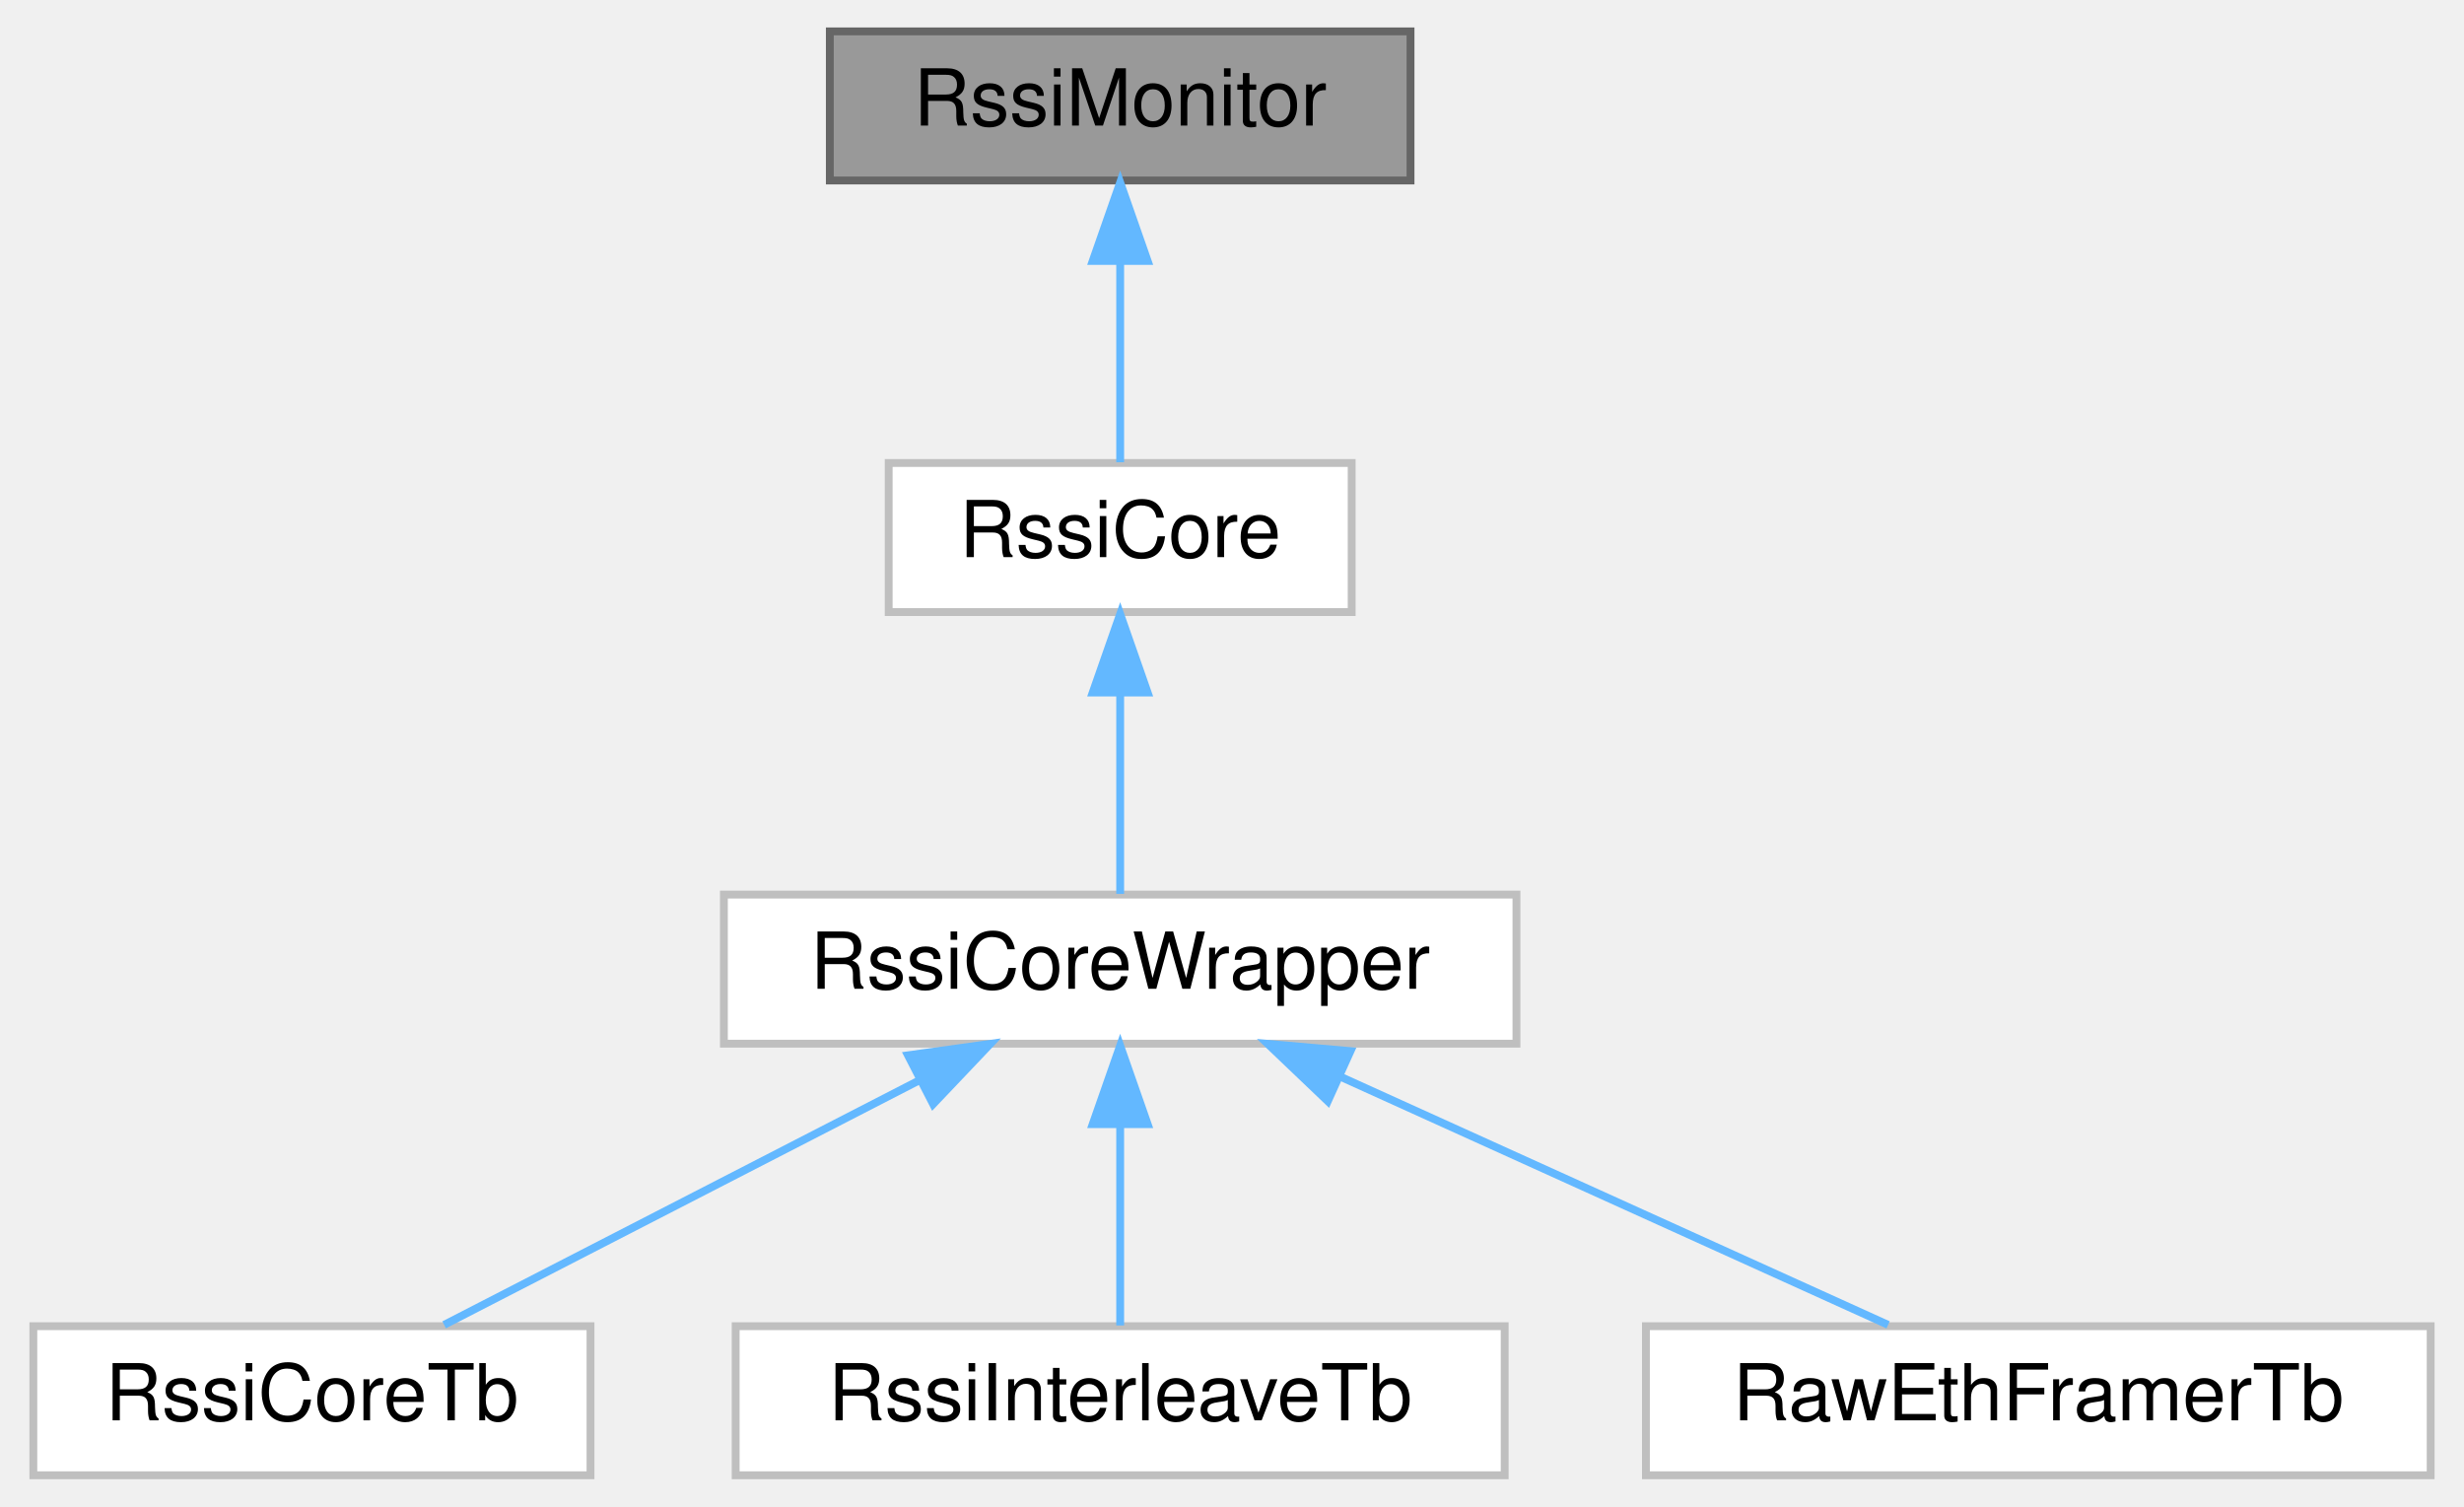
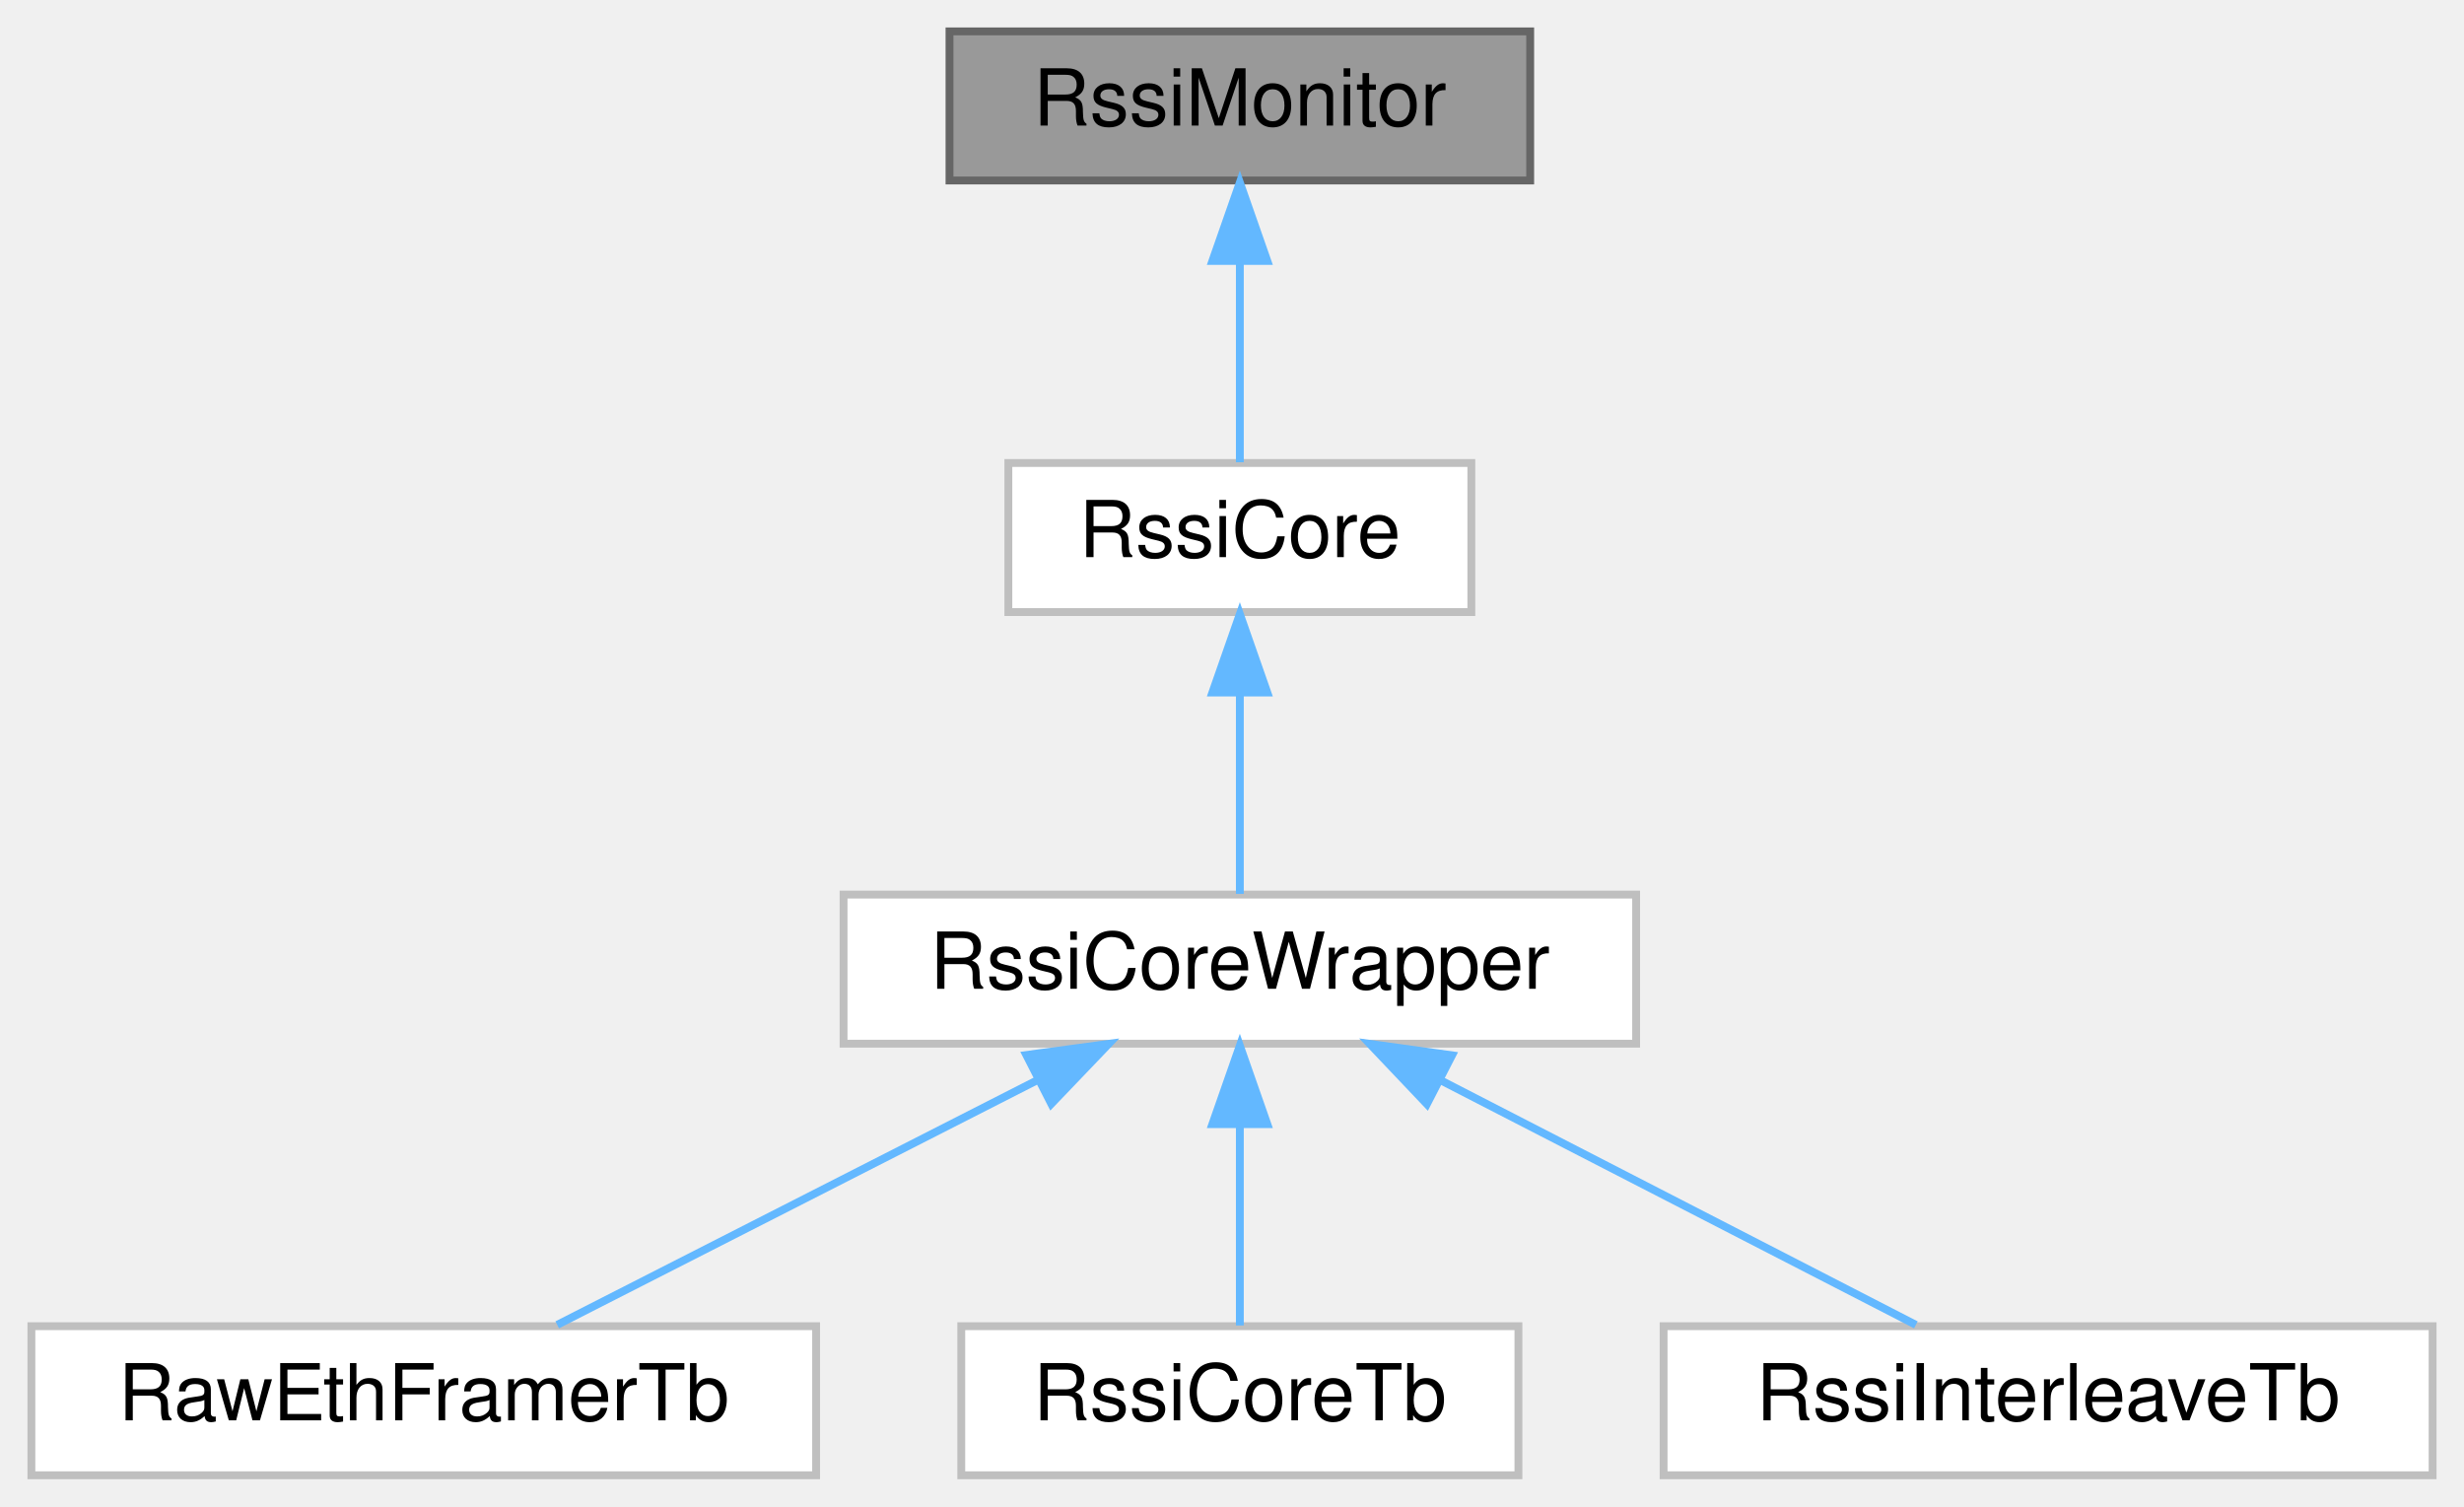
- <svg xmlns="http://www.w3.org/2000/svg" xmlns:xlink="http://www.w3.org/1999/xlink" width="314pt" height="192pt" viewBox="0.00 0.00 313.50 192.00">
+ <svg xmlns="http://www.w3.org/2000/svg" xmlns:xlink="http://www.w3.org/1999/xlink" width="314pt" height="192pt" viewBox="0.00 0.00 314.00 192.00">
  <g id="graph0" class="graph" transform="scale(1 1) rotate(0) translate(4 188)">
    <g id="Node000001" class="node">
      <g id="a_Node000001">
        <a xlink:title=" ">
-           <polygon fill="#999999" stroke="#666666" points="175.5,-184 101.5,-184 101.5,-165 175.5,-165 175.5,-184" />
-           <text text-anchor="middle" x="138.5" y="-172" font-family="Helvetica,sans-Serif" font-size="10.00">RssiMonitor</text>
+           <polygon fill="#999999" stroke="#666666" points="191,-184 117,-184 117,-165 191,-165 191,-184" />
+           <text text-anchor="middle" x="154" y="-172" font-family="Helvetica,sans-Serif" font-size="10.00">RssiMonitor</text>
        </a>
      </g>
    </g>
    <g id="Node000002" class="node">
      <g id="a_Node000002">
        <a xlink:href="classRssiCore.html" target="_top" xlink:title=" ">
-           <polygon fill="white" stroke="#bfbfbf" points="168,-129 109,-129 109,-110 168,-110 168,-129" />
-           <text text-anchor="middle" x="138.5" y="-117" font-family="Helvetica,sans-Serif" font-size="10.00">RssiCore</text>
+           <polygon fill="white" stroke="#bfbfbf" points="183.5,-129 124.5,-129 124.5,-110 183.5,-110 183.5,-129" />
+           <text text-anchor="middle" x="154" y="-117" font-family="Helvetica,sans-Serif" font-size="10.00">RssiCore</text>
        </a>
      </g>
    </g>
    <g id="edge1_Node000001_Node000002" class="edge">
      <g id="a_edge1_Node000001_Node000002">
        <a xlink:title=" ">
-           <path fill="none" stroke="#63b8ff" d="M138.5,-154.66C138.5,-145.93 138.5,-135.99 138.5,-129.09" />
-           <polygon fill="#63b8ff" stroke="#63b8ff" points="135,-154.75 138.5,-164.75 142,-154.75 135,-154.75" />
+           <path fill="none" stroke="#63b8ff" d="M154,-154.66C154,-145.93 154,-135.99 154,-129.09" />
+           <polygon fill="#63b8ff" stroke="#63b8ff" points="150.5,-154.75 154,-164.75 157.5,-154.75 150.5,-154.75" />
        </a>
      </g>
    </g>
    <g id="Node000003" class="node">
      <g id="a_Node000003">
        <a xlink:href="classRssiCoreWrapper.html" target="_top" xlink:title=" ">
-           <polygon fill="white" stroke="#bfbfbf" points="189,-74 88,-74 88,-55 189,-55 189,-74" />
-           <text text-anchor="middle" x="138.5" y="-62" font-family="Helvetica,sans-Serif" font-size="10.00">RssiCoreWrapper</text>
+           <polygon fill="white" stroke="#bfbfbf" points="204.5,-74 103.5,-74 103.5,-55 204.5,-55 204.5,-74" />
+           <text text-anchor="middle" x="154" y="-62" font-family="Helvetica,sans-Serif" font-size="10.00">RssiCoreWrapper</text>
        </a>
      </g>
    </g>
    <g id="edge2_Node000002_Node000003" class="edge">
      <g id="a_edge2_Node000002_Node000003">
        <a xlink:title=" ">
-           <path fill="none" stroke="#63b8ff" d="M138.5,-99.66C138.5,-90.93 138.5,-80.99 138.5,-74.09" />
-           <polygon fill="#63b8ff" stroke="#63b8ff" points="135,-99.75 138.5,-109.75 142,-99.75 135,-99.75" />
+           <path fill="none" stroke="#63b8ff" d="M154,-99.66C154,-90.93 154,-80.99 154,-74.09" />
+           <polygon fill="#63b8ff" stroke="#63b8ff" points="150.5,-99.75 154,-109.75 157.5,-99.75 150.5,-99.75" />
        </a>
      </g>
    </g>
    <g id="Node000004" class="node">
      <g id="a_Node000004">
-         <a xlink:href="classRssiCoreTb.html" target="_top" xlink:title=" ">
-           <polygon fill="white" stroke="#bfbfbf" points="71,-19 0,-19 0,0 71,0 71,-19" />
-           <text text-anchor="middle" x="35.5" y="-7" font-family="Helvetica,sans-Serif" font-size="10.00">RssiCoreTb</text>
+         <a xlink:href="classRawEthFramerTb.html" target="_top" xlink:title=" ">
+           <polygon fill="white" stroke="#bfbfbf" points="100,-19 0,-19 0,0 100,0 100,-19" />
+           <text text-anchor="middle" x="50" y="-7" font-family="Helvetica,sans-Serif" font-size="10.00">RawEthFramerTb</text>
        </a>
      </g>
    </g>
    <g id="edge3_Node000003_Node000004" class="edge">
      <g id="a_edge3_Node000003_Node000004">
        <a xlink:title=" ">
-           <path fill="none" stroke="#63b8ff" d="M112.98,-50.37C94.06,-40.63 68.8,-27.64 52.35,-19.17" />
-           <polygon fill="#63b8ff" stroke="#63b8ff" points="111.46,-53.52 121.95,-54.98 114.66,-47.3 111.46,-53.52" />
+           <path fill="none" stroke="#63b8ff" d="M128.23,-50.37C109.13,-40.63 83.63,-27.64 67.01,-19.17" />
+           <polygon fill="#63b8ff" stroke="#63b8ff" points="126.79,-53.56 137.29,-54.98 129.97,-47.33 126.79,-53.56" />
        </a>
      </g>
    </g>
    <g id="Node000005" class="node">
      <g id="a_Node000005">
-         <a xlink:href="classRssiInterleaveTb.html" target="_top" xlink:title=" ">
-           <polygon fill="white" stroke="#bfbfbf" points="187.5,-19 89.5,-19 89.5,0 187.5,0 187.5,-19" />
-           <text text-anchor="middle" x="138.5" y="-7" font-family="Helvetica,sans-Serif" font-size="10.00">RssiInterleaveTb</text>
+         <a xlink:href="classRssiCoreTb.html" target="_top" xlink:title=" ">
+           <polygon fill="white" stroke="#bfbfbf" points="189.5,-19 118.5,-19 118.5,0 189.5,0 189.5,-19" />
+           <text text-anchor="middle" x="154" y="-7" font-family="Helvetica,sans-Serif" font-size="10.00">RssiCoreTb</text>
        </a>
      </g>
    </g>
    <g id="edge4_Node000003_Node000005" class="edge">
      <g id="a_edge4_Node000003_Node000005">
        <a xlink:title=" ">
-           <path fill="none" stroke="#63b8ff" d="M138.5,-44.66C138.5,-35.93 138.5,-25.99 138.5,-19.09" />
-           <polygon fill="#63b8ff" stroke="#63b8ff" points="135,-44.75 138.5,-54.75 142,-44.75 135,-44.75" />
+           <path fill="none" stroke="#63b8ff" d="M154,-44.66C154,-35.93 154,-25.99 154,-19.09" />
+           <polygon fill="#63b8ff" stroke="#63b8ff" points="150.5,-44.75 154,-54.75 157.5,-44.75 150.5,-44.75" />
        </a>
      </g>
    </g>
    <g id="Node000006" class="node">
      <g id="a_Node000006">
-         <a xlink:href="classRawEthFramerTb.html" target="_top" xlink:title=" ">
-           <polygon fill="white" stroke="#bfbfbf" points="305.5,-19 205.5,-19 205.5,0 305.5,0 305.5,-19" />
-           <text text-anchor="middle" x="255.5" y="-7" font-family="Helvetica,sans-Serif" font-size="10.00">RawEthFramerTb</text>
+         <a xlink:href="classRssiInterleaveTb.html" target="_top" xlink:title=" ">
+           <polygon fill="white" stroke="#bfbfbf" points="306,-19 208,-19 208,0 306,0 306,-19" />
+           <text text-anchor="middle" x="257" y="-7" font-family="Helvetica,sans-Serif" font-size="10.00">RssiInterleaveTb</text>
        </a>
      </g>
    </g>
    <g id="edge5_Node000003_Node000006" class="edge">
      <g id="a_edge5_Node000003_Node000006">
        <a xlink:title=" ">
-           <path fill="none" stroke="#63b8ff" d="M166.61,-50.77C188.19,-40.99 217.41,-27.75 236.36,-19.17" />
-           <polygon fill="#63b8ff" stroke="#63b8ff" points="164.96,-47.67 157.3,-54.98 167.85,-54.05 164.96,-47.67" />
+           <path fill="none" stroke="#63b8ff" d="M179.52,-50.37C198.44,-40.63 223.7,-27.64 240.15,-19.17" />
+           <polygon fill="#63b8ff" stroke="#63b8ff" points="177.84,-47.3 170.55,-54.98 181.04,-53.52 177.84,-47.3" />
        </a>
      </g>
    </g>
  </g>
</svg>
